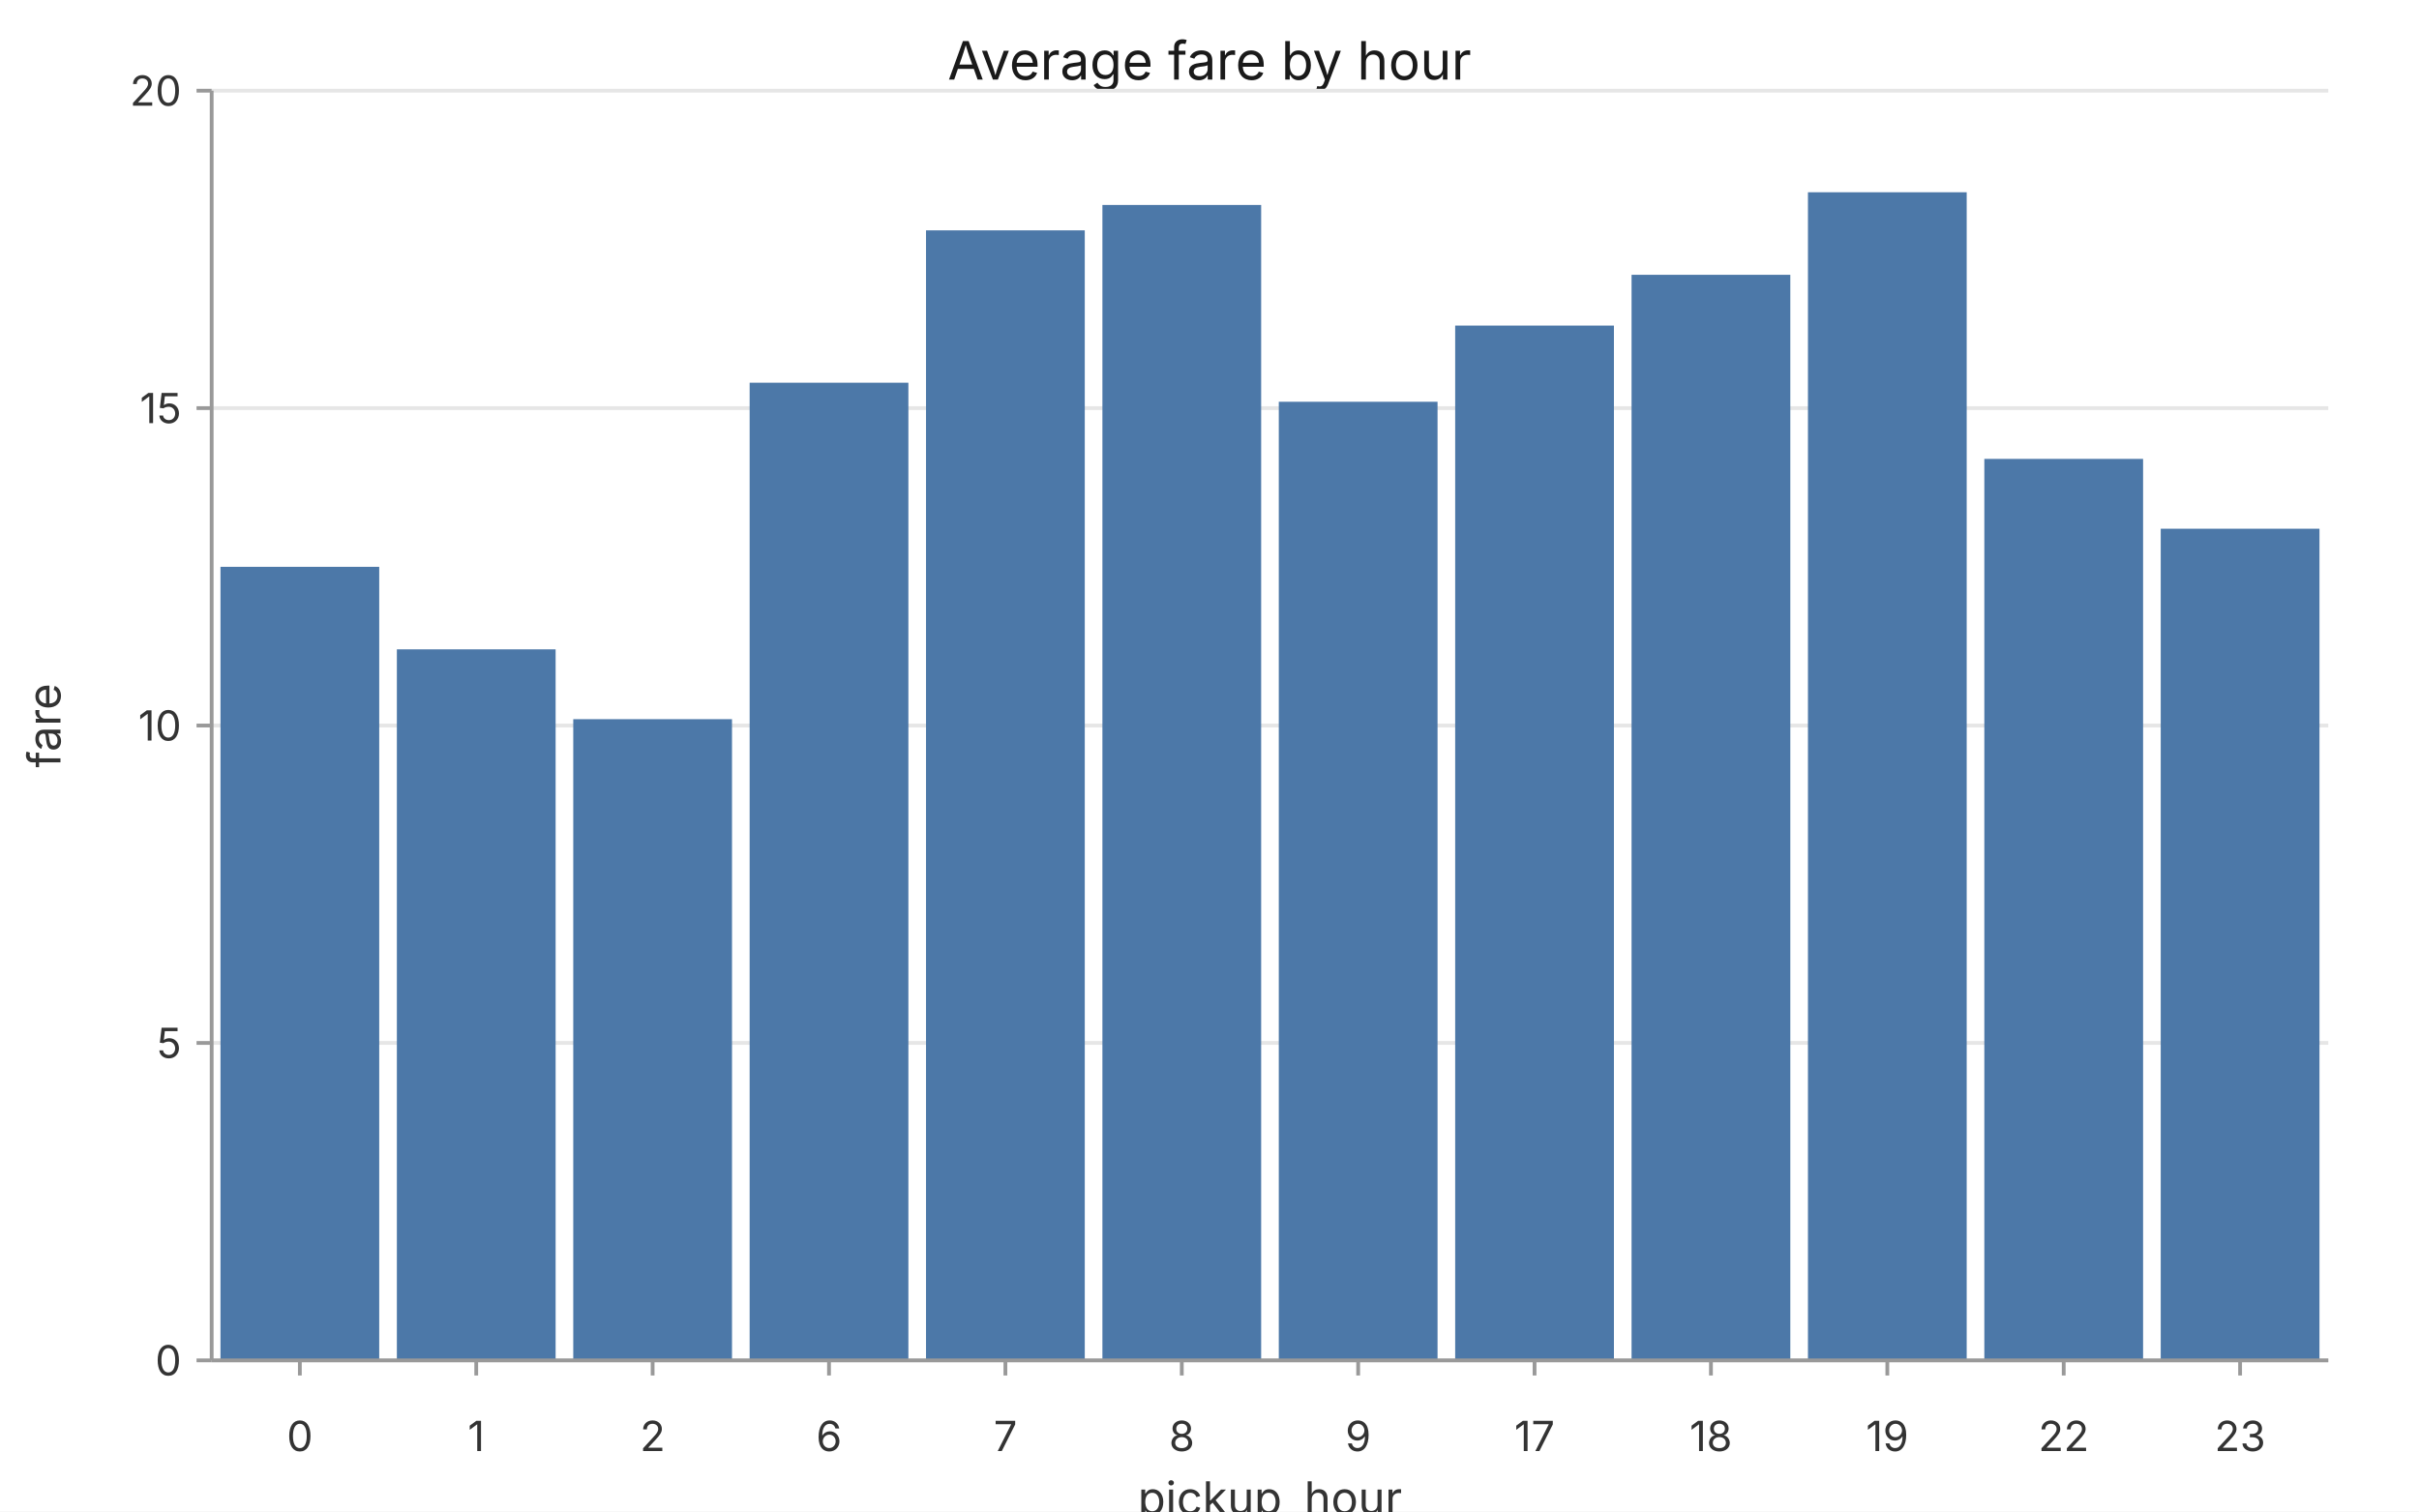
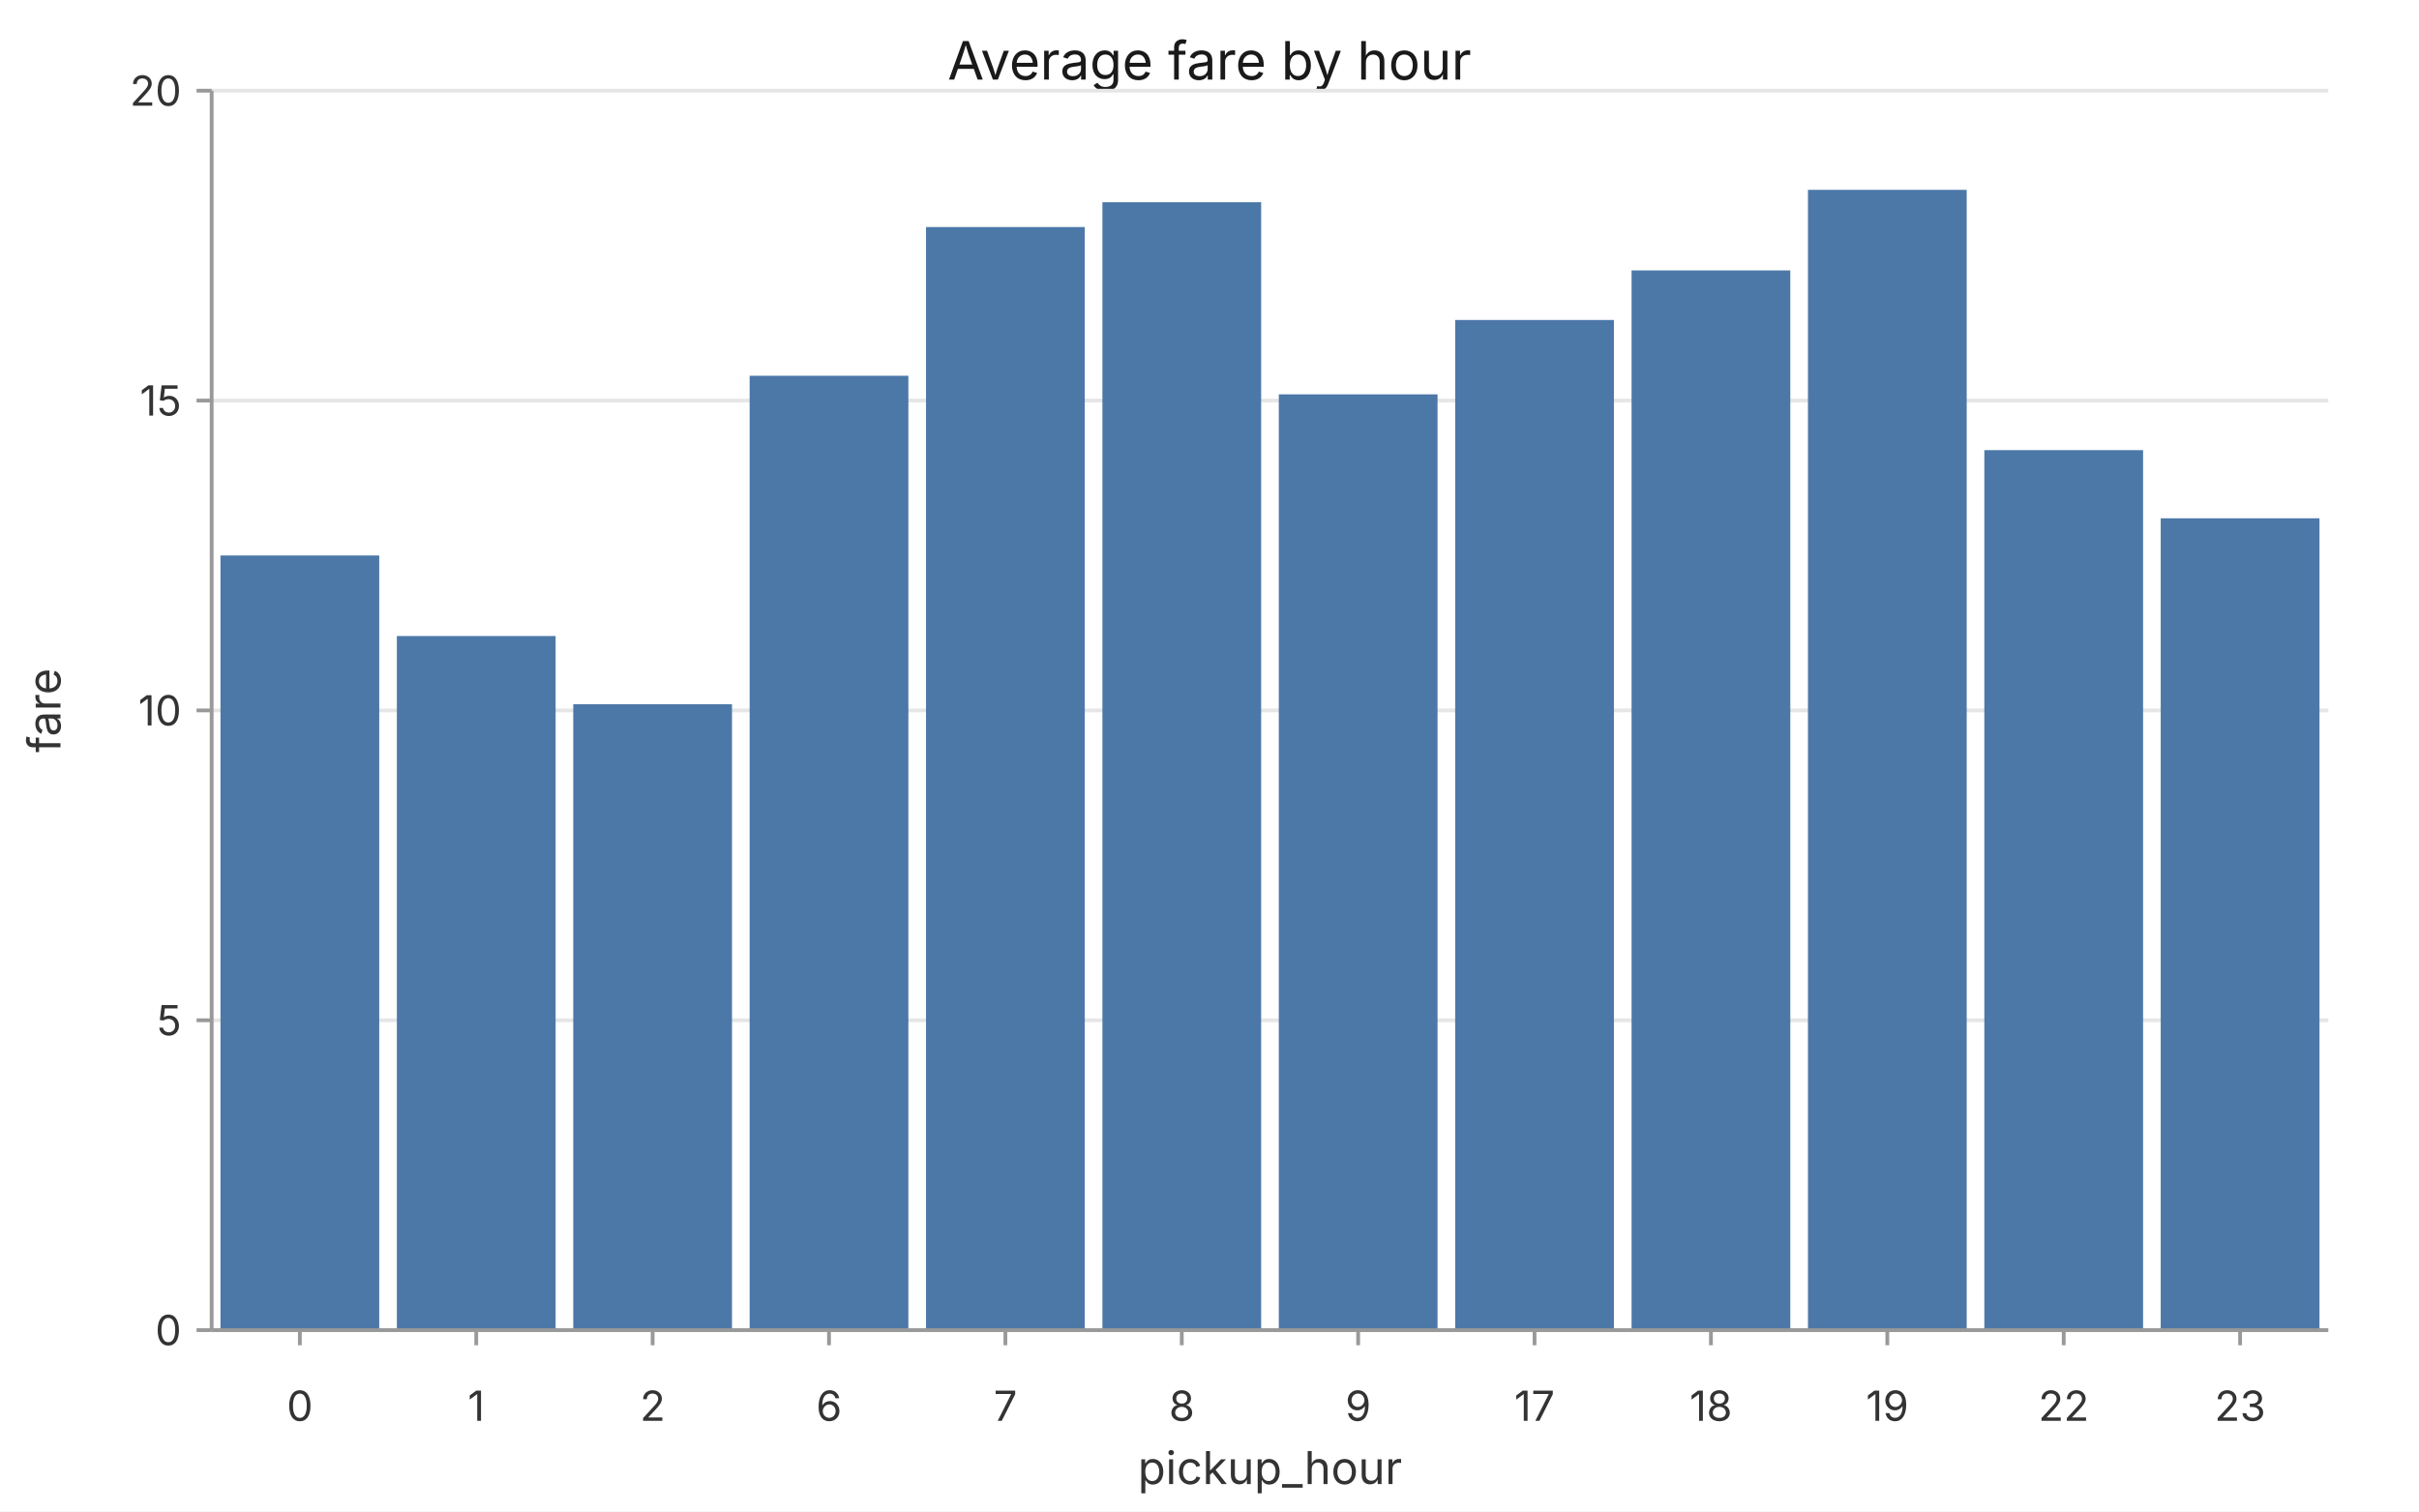
<svg xmlns="http://www.w3.org/2000/svg" viewBox="0 0 640 400" width="640" height="400" role="img" aria-label="Average fare by hour" aria-describedby="glyph-desc">
  <rect x="0" y="0" width="640" height="400" fill="#ffffff" />
  <text x="320" y="16" font-family="system-ui, -apple-system, sans-serif" font-size="14" fill="#1a1a1a" text-anchor="middle" dominant-baseline="middle">Average fare by hour</text>
-   <line x1="56" y1="360" x2="616" y2="360" stroke="#e6e6e6" stroke-width="1" />
-   <line x1="56" y1="276" x2="616" y2="276" stroke="#e6e6e6" stroke-width="1" />
-   <line x1="56" y1="192" x2="616" y2="192" stroke="#e6e6e6" stroke-width="1" />
-   <line x1="56" y1="108" x2="616" y2="108" stroke="#e6e6e6" stroke-width="1" />
+   <line x1="56" y1="352" x2="616" y2="352" stroke="#e6e6e6" stroke-width="1" />
+   <line x1="56" y1="270" x2="616" y2="270" stroke="#e6e6e6" stroke-width="1" />
+   <line x1="56" y1="188" x2="616" y2="188" stroke="#e6e6e6" stroke-width="1" />
+   <line x1="56" y1="106" x2="616" y2="106" stroke="#e6e6e6" stroke-width="1" />
  <line x1="56" y1="24" x2="616" y2="24" stroke="#e6e6e6" stroke-width="1" />
-   <rect x="58.333" y="150" width="42" height="210" fill="#4c78a8" />
-   <rect x="105" y="171.84" width="42" height="188.16" fill="#4c78a8" />
-   <rect x="151.667" y="190.32" width="42" height="169.68" fill="#4c78a8" />
-   <rect x="198.333" y="101.28" width="42" height="258.72" fill="#4c78a8" />
-   <rect x="245" y="60.96" width="42" height="299.04" fill="#4c78a8" />
-   <rect x="291.667" y="54.24" width="42" height="305.76" fill="#4c78a8" />
-   <rect x="338.333" y="106.32" width="42" height="253.68" fill="#4c78a8" />
-   <rect x="385" y="86.16" width="42" height="273.84" fill="#4c78a8" />
-   <rect x="431.667" y="72.72" width="42" height="287.28" fill="#4c78a8" />
-   <rect x="478.333" y="50.88" width="42" height="309.12" fill="#4c78a8" />
-   <rect x="525" y="121.44" width="42" height="238.56" fill="#4c78a8" />
-   <rect x="571.667" y="139.92" width="42" height="220.08" fill="#4c78a8" />
-   <line x1="56" y1="360" x2="616" y2="360" stroke="#999999" stroke-width="1" />
-   <line x1="79.333" y1="360" x2="79.333" y2="364" stroke="#999999" stroke-width="1" />
-   <text x="79.333" y="376" font-family="system-ui, -apple-system, sans-serif" font-size="11" fill="#333333" text-anchor="middle" dominant-baseline="hanging">0</text>
-   <line x1="126" y1="360" x2="126" y2="364" stroke="#999999" stroke-width="1" />
-   <text x="126" y="376" font-family="system-ui, -apple-system, sans-serif" font-size="11" fill="#333333" text-anchor="middle" dominant-baseline="hanging">1</text>
-   <line x1="172.667" y1="360" x2="172.667" y2="364" stroke="#999999" stroke-width="1" />
-   <text x="172.667" y="376" font-family="system-ui, -apple-system, sans-serif" font-size="11" fill="#333333" text-anchor="middle" dominant-baseline="hanging">2</text>
-   <line x1="219.333" y1="360" x2="219.333" y2="364" stroke="#999999" stroke-width="1" />
-   <text x="219.333" y="376" font-family="system-ui, -apple-system, sans-serif" font-size="11" fill="#333333" text-anchor="middle" dominant-baseline="hanging">6</text>
-   <line x1="266" y1="360" x2="266" y2="364" stroke="#999999" stroke-width="1" />
-   <text x="266" y="376" font-family="system-ui, -apple-system, sans-serif" font-size="11" fill="#333333" text-anchor="middle" dominant-baseline="hanging">7</text>
-   <line x1="312.667" y1="360" x2="312.667" y2="364" stroke="#999999" stroke-width="1" />
-   <text x="312.667" y="376" font-family="system-ui, -apple-system, sans-serif" font-size="11" fill="#333333" text-anchor="middle" dominant-baseline="hanging">8</text>
-   <line x1="359.333" y1="360" x2="359.333" y2="364" stroke="#999999" stroke-width="1" />
-   <text x="359.333" y="376" font-family="system-ui, -apple-system, sans-serif" font-size="11" fill="#333333" text-anchor="middle" dominant-baseline="hanging">9</text>
-   <line x1="406" y1="360" x2="406" y2="364" stroke="#999999" stroke-width="1" />
-   <text x="406" y="376" font-family="system-ui, -apple-system, sans-serif" font-size="11" fill="#333333" text-anchor="middle" dominant-baseline="hanging">17</text>
-   <line x1="452.667" y1="360" x2="452.667" y2="364" stroke="#999999" stroke-width="1" />
-   <text x="452.667" y="376" font-family="system-ui, -apple-system, sans-serif" font-size="11" fill="#333333" text-anchor="middle" dominant-baseline="hanging">18</text>
-   <line x1="499.333" y1="360" x2="499.333" y2="364" stroke="#999999" stroke-width="1" />
-   <text x="499.333" y="376" font-family="system-ui, -apple-system, sans-serif" font-size="11" fill="#333333" text-anchor="middle" dominant-baseline="hanging">19</text>
-   <line x1="546" y1="360" x2="546" y2="364" stroke="#999999" stroke-width="1" />
-   <text x="546" y="376" font-family="system-ui, -apple-system, sans-serif" font-size="11" fill="#333333" text-anchor="middle" dominant-baseline="hanging">22</text>
-   <line x1="592.667" y1="360" x2="592.667" y2="364" stroke="#999999" stroke-width="1" />
-   <text x="592.667" y="376" font-family="system-ui, -apple-system, sans-serif" font-size="11" fill="#333333" text-anchor="middle" dominant-baseline="hanging">23</text>
-   <text x="336" y="392" font-family="system-ui, -apple-system, sans-serif" font-size="12" fill="#333333" text-anchor="middle" dominant-baseline="hanging">pickup_hour</text>
-   <line x1="56" y1="24" x2="56" y2="360" stroke="#999999" stroke-width="1" />
-   <line x1="52" y1="360" x2="56" y2="360" stroke="#999999" stroke-width="1" />
-   <text x="48" y="360" font-family="system-ui, -apple-system, sans-serif" font-size="11" fill="#333333" text-anchor="end" dominant-baseline="middle">0</text>
-   <line x1="52" y1="276" x2="56" y2="276" stroke="#999999" stroke-width="1" />
-   <text x="48" y="276" font-family="system-ui, -apple-system, sans-serif" font-size="11" fill="#333333" text-anchor="end" dominant-baseline="middle">5</text>
-   <line x1="52" y1="192" x2="56" y2="192" stroke="#999999" stroke-width="1" />
-   <text x="48" y="192" font-family="system-ui, -apple-system, sans-serif" font-size="11" fill="#333333" text-anchor="end" dominant-baseline="middle">10</text>
-   <line x1="52" y1="108" x2="56" y2="108" stroke="#999999" stroke-width="1" />
-   <text x="48" y="108" font-family="system-ui, -apple-system, sans-serif" font-size="11" fill="#333333" text-anchor="end" dominant-baseline="middle">15</text>
+   <rect x="58.333" y="147" width="42" height="205" fill="#4c78a8" />
+   <rect x="105" y="168.32" width="42" height="183.68" fill="#4c78a8" />
+   <rect x="151.667" y="186.36" width="42" height="165.64" fill="#4c78a8" />
+   <rect x="198.333" y="99.44" width="42" height="252.56" fill="#4c78a8" />
+   <rect x="245" y="60.08" width="42" height="291.92" fill="#4c78a8" />
+   <rect x="291.667" y="53.52" width="42" height="298.48" fill="#4c78a8" />
+   <rect x="338.333" y="104.36" width="42" height="247.64" fill="#4c78a8" />
+   <rect x="385" y="84.68" width="42" height="267.32" fill="#4c78a8" />
+   <rect x="431.667" y="71.56" width="42" height="280.44" fill="#4c78a8" />
+   <rect x="478.333" y="50.24" width="42" height="301.76" fill="#4c78a8" />
+   <rect x="525" y="119.12" width="42" height="232.88" fill="#4c78a8" />
+   <rect x="571.667" y="137.16" width="42" height="214.84" fill="#4c78a8" />
+   <line x1="56" y1="352" x2="616" y2="352" stroke="#999999" stroke-width="1" />
+   <line x1="79.333" y1="352" x2="79.333" y2="356" stroke="#999999" stroke-width="1" />
+   <text x="79.333" y="368" font-family="system-ui, -apple-system, sans-serif" font-size="11" fill="#333333" text-anchor="middle" dominant-baseline="hanging">0</text>
+   <line x1="126" y1="352" x2="126" y2="356" stroke="#999999" stroke-width="1" />
+   <text x="126" y="368" font-family="system-ui, -apple-system, sans-serif" font-size="11" fill="#333333" text-anchor="middle" dominant-baseline="hanging">1</text>
+   <line x1="172.667" y1="352" x2="172.667" y2="356" stroke="#999999" stroke-width="1" />
+   <text x="172.667" y="368" font-family="system-ui, -apple-system, sans-serif" font-size="11" fill="#333333" text-anchor="middle" dominant-baseline="hanging">2</text>
+   <line x1="219.333" y1="352" x2="219.333" y2="356" stroke="#999999" stroke-width="1" />
+   <text x="219.333" y="368" font-family="system-ui, -apple-system, sans-serif" font-size="11" fill="#333333" text-anchor="middle" dominant-baseline="hanging">6</text>
+   <line x1="266" y1="352" x2="266" y2="356" stroke="#999999" stroke-width="1" />
+   <text x="266" y="368" font-family="system-ui, -apple-system, sans-serif" font-size="11" fill="#333333" text-anchor="middle" dominant-baseline="hanging">7</text>
+   <line x1="312.667" y1="352" x2="312.667" y2="356" stroke="#999999" stroke-width="1" />
+   <text x="312.667" y="368" font-family="system-ui, -apple-system, sans-serif" font-size="11" fill="#333333" text-anchor="middle" dominant-baseline="hanging">8</text>
+   <line x1="359.333" y1="352" x2="359.333" y2="356" stroke="#999999" stroke-width="1" />
+   <text x="359.333" y="368" font-family="system-ui, -apple-system, sans-serif" font-size="11" fill="#333333" text-anchor="middle" dominant-baseline="hanging">9</text>
+   <line x1="406" y1="352" x2="406" y2="356" stroke="#999999" stroke-width="1" />
+   <text x="406" y="368" font-family="system-ui, -apple-system, sans-serif" font-size="11" fill="#333333" text-anchor="middle" dominant-baseline="hanging">17</text>
+   <line x1="452.667" y1="352" x2="452.667" y2="356" stroke="#999999" stroke-width="1" />
+   <text x="452.667" y="368" font-family="system-ui, -apple-system, sans-serif" font-size="11" fill="#333333" text-anchor="middle" dominant-baseline="hanging">18</text>
+   <line x1="499.333" y1="352" x2="499.333" y2="356" stroke="#999999" stroke-width="1" />
+   <text x="499.333" y="368" font-family="system-ui, -apple-system, sans-serif" font-size="11" fill="#333333" text-anchor="middle" dominant-baseline="hanging">19</text>
+   <line x1="546" y1="352" x2="546" y2="356" stroke="#999999" stroke-width="1" />
+   <text x="546" y="368" font-family="system-ui, -apple-system, sans-serif" font-size="11" fill="#333333" text-anchor="middle" dominant-baseline="hanging">22</text>
+   <line x1="592.667" y1="352" x2="592.667" y2="356" stroke="#999999" stroke-width="1" />
+   <text x="592.667" y="368" font-family="system-ui, -apple-system, sans-serif" font-size="11" fill="#333333" text-anchor="middle" dominant-baseline="hanging">23</text>
+   <text x="336" y="384" font-family="system-ui, -apple-system, sans-serif" font-size="12" fill="#333333" text-anchor="middle" dominant-baseline="hanging">pickup_hour</text>
+   <line x1="56" y1="24" x2="56" y2="352" stroke="#999999" stroke-width="1" />
+   <line x1="52" y1="352" x2="56" y2="352" stroke="#999999" stroke-width="1" />
+   <text x="48" y="352" font-family="system-ui, -apple-system, sans-serif" font-size="11" fill="#333333" text-anchor="end" dominant-baseline="middle">0</text>
+   <line x1="52" y1="270" x2="56" y2="270" stroke="#999999" stroke-width="1" />
+   <text x="48" y="270" font-family="system-ui, -apple-system, sans-serif" font-size="11" fill="#333333" text-anchor="end" dominant-baseline="middle">5</text>
+   <line x1="52" y1="188" x2="56" y2="188" stroke="#999999" stroke-width="1" />
+   <text x="48" y="188" font-family="system-ui, -apple-system, sans-serif" font-size="11" fill="#333333" text-anchor="end" dominant-baseline="middle">10</text>
+   <line x1="52" y1="106" x2="56" y2="106" stroke="#999999" stroke-width="1" />
+   <text x="48" y="106" font-family="system-ui, -apple-system, sans-serif" font-size="11" fill="#333333" text-anchor="end" dominant-baseline="middle">15</text>
  <line x1="52" y1="24" x2="56" y2="24" stroke="#999999" stroke-width="1" />
  <text x="48" y="24" font-family="system-ui, -apple-system, sans-serif" font-size="11" fill="#333333" text-anchor="end" dominant-baseline="middle">20</text>
-   <text x="16" y="192" font-family="system-ui, -apple-system, sans-serif" font-size="12" fill="#333333" text-anchor="middle" dominant-baseline="alphabetic" transform="rotate(-90 16 192)">fare</text>
+   <text x="16" y="188" font-family="system-ui, -apple-system, sans-serif" font-size="12" fill="#333333" text-anchor="middle" dominant-baseline="alphabetic" transform="rotate(-90 16 188)">fare</text>
</svg>
